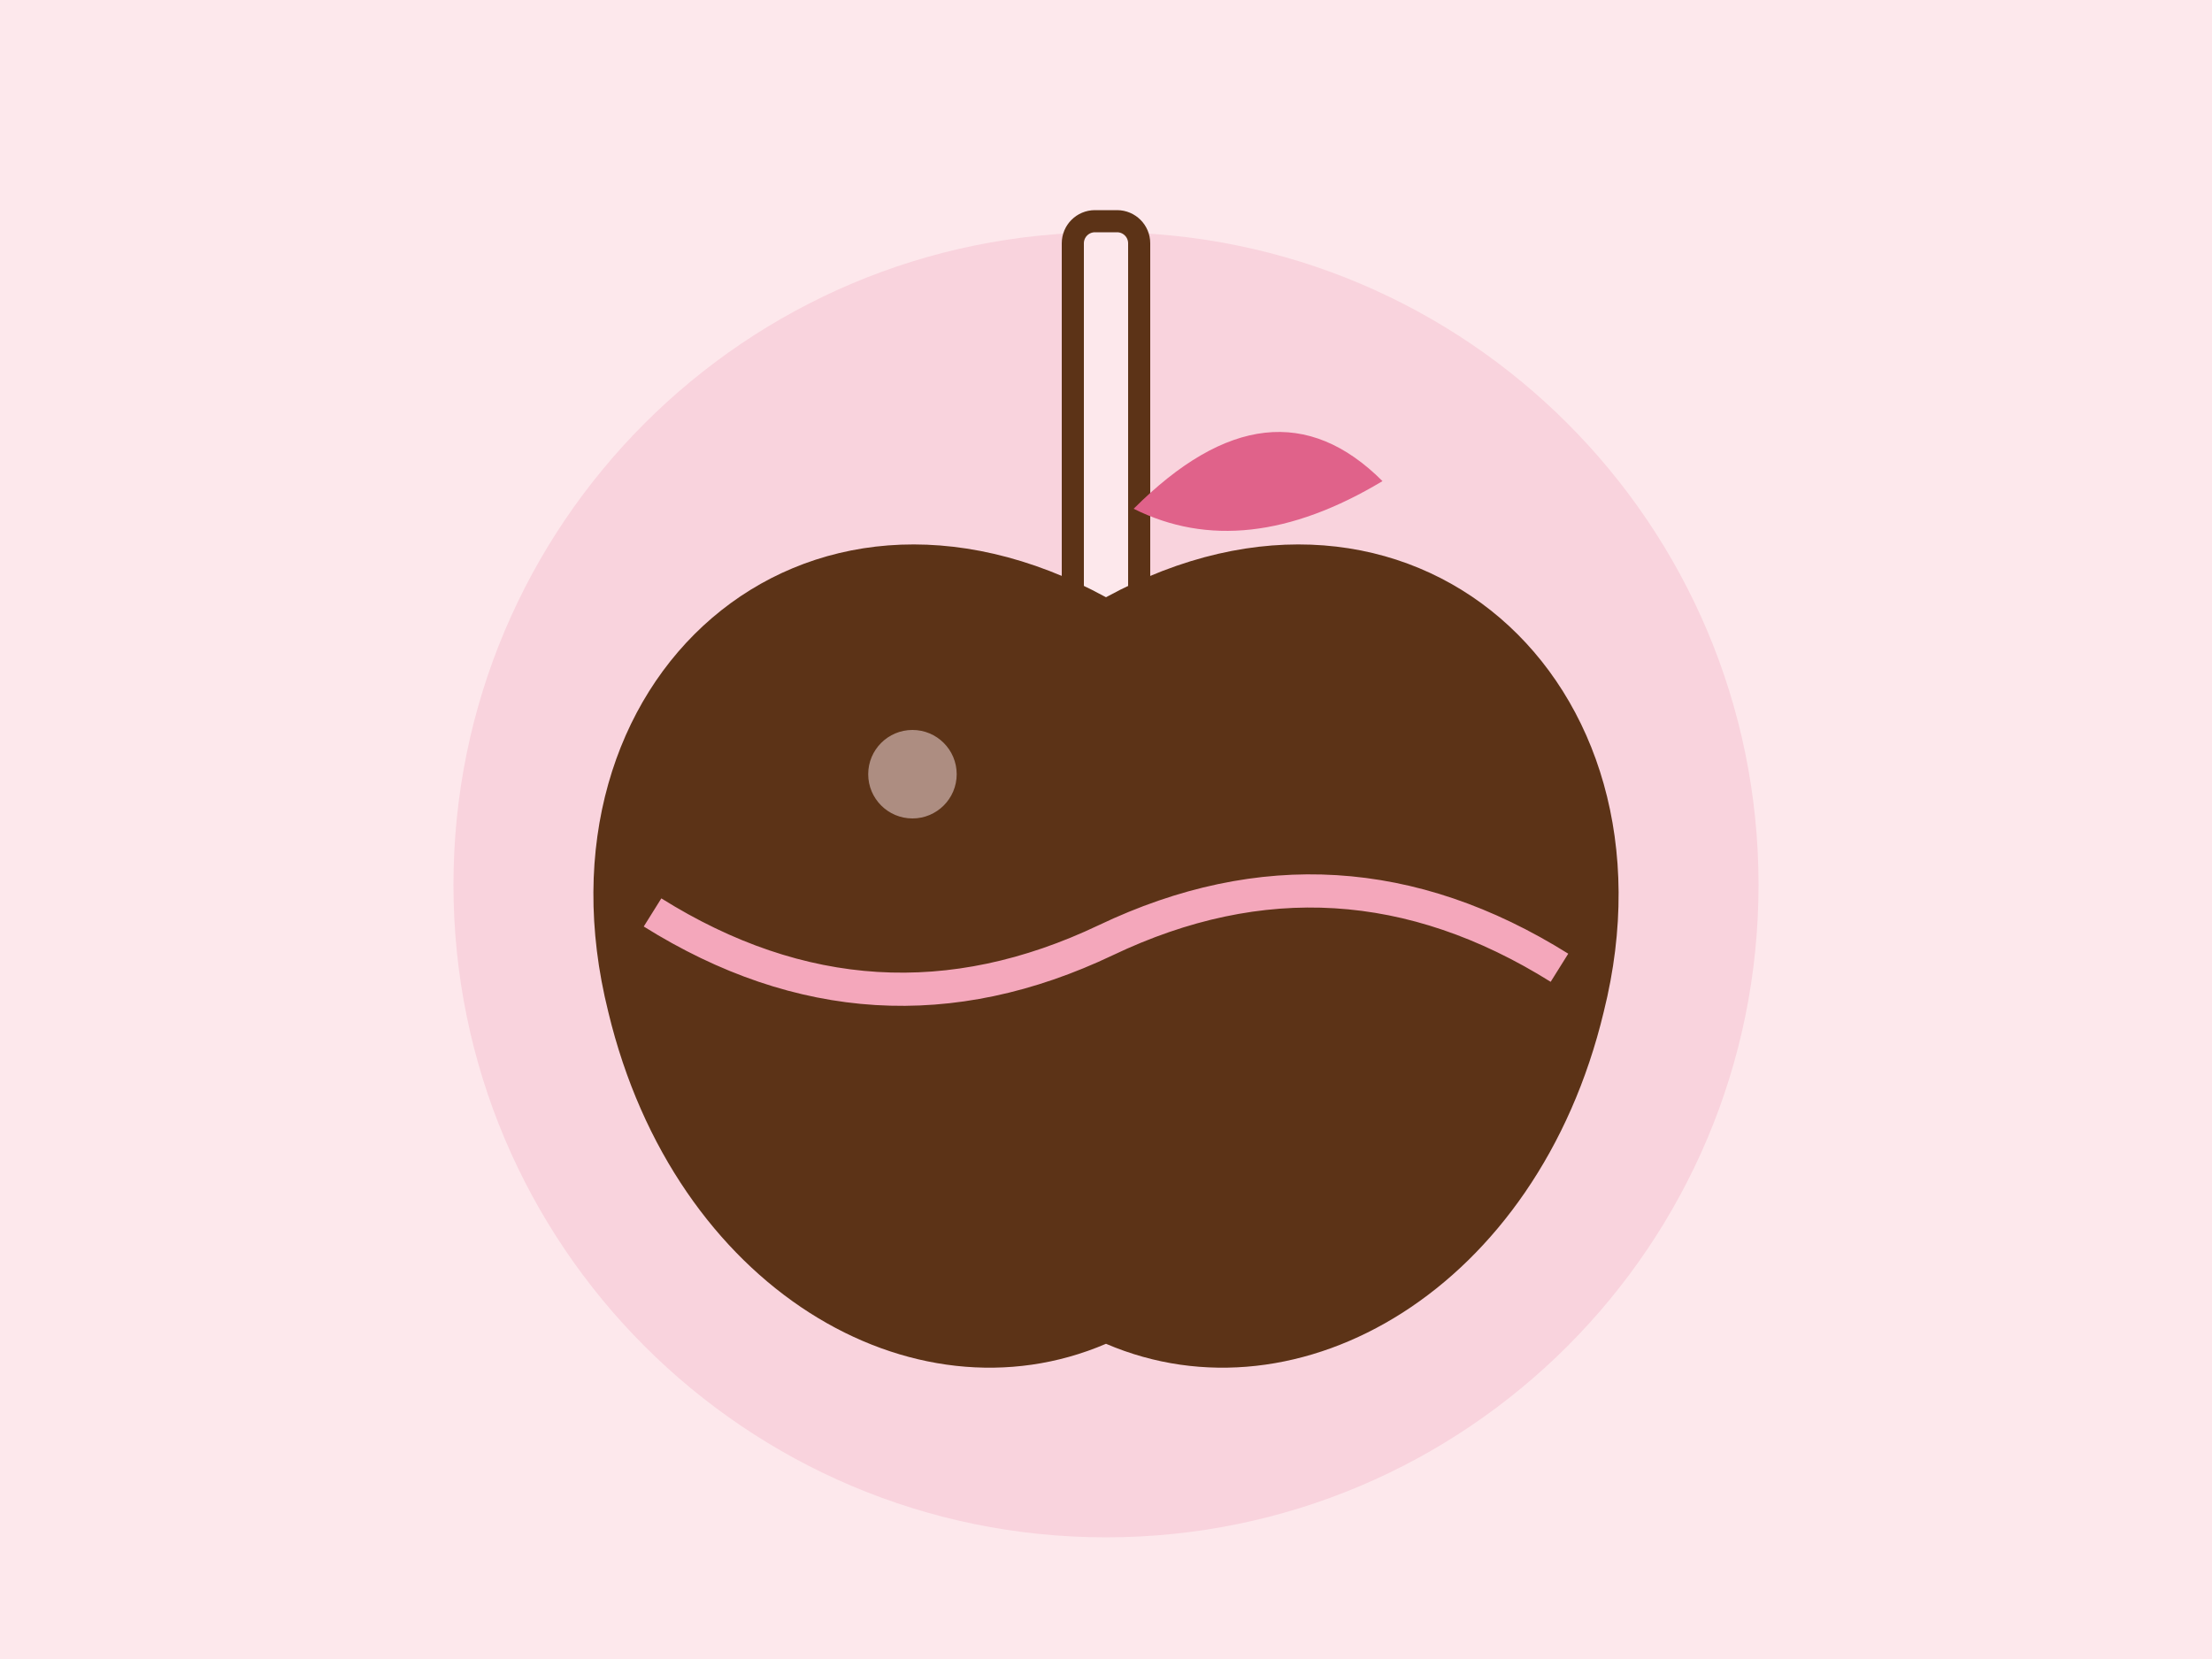
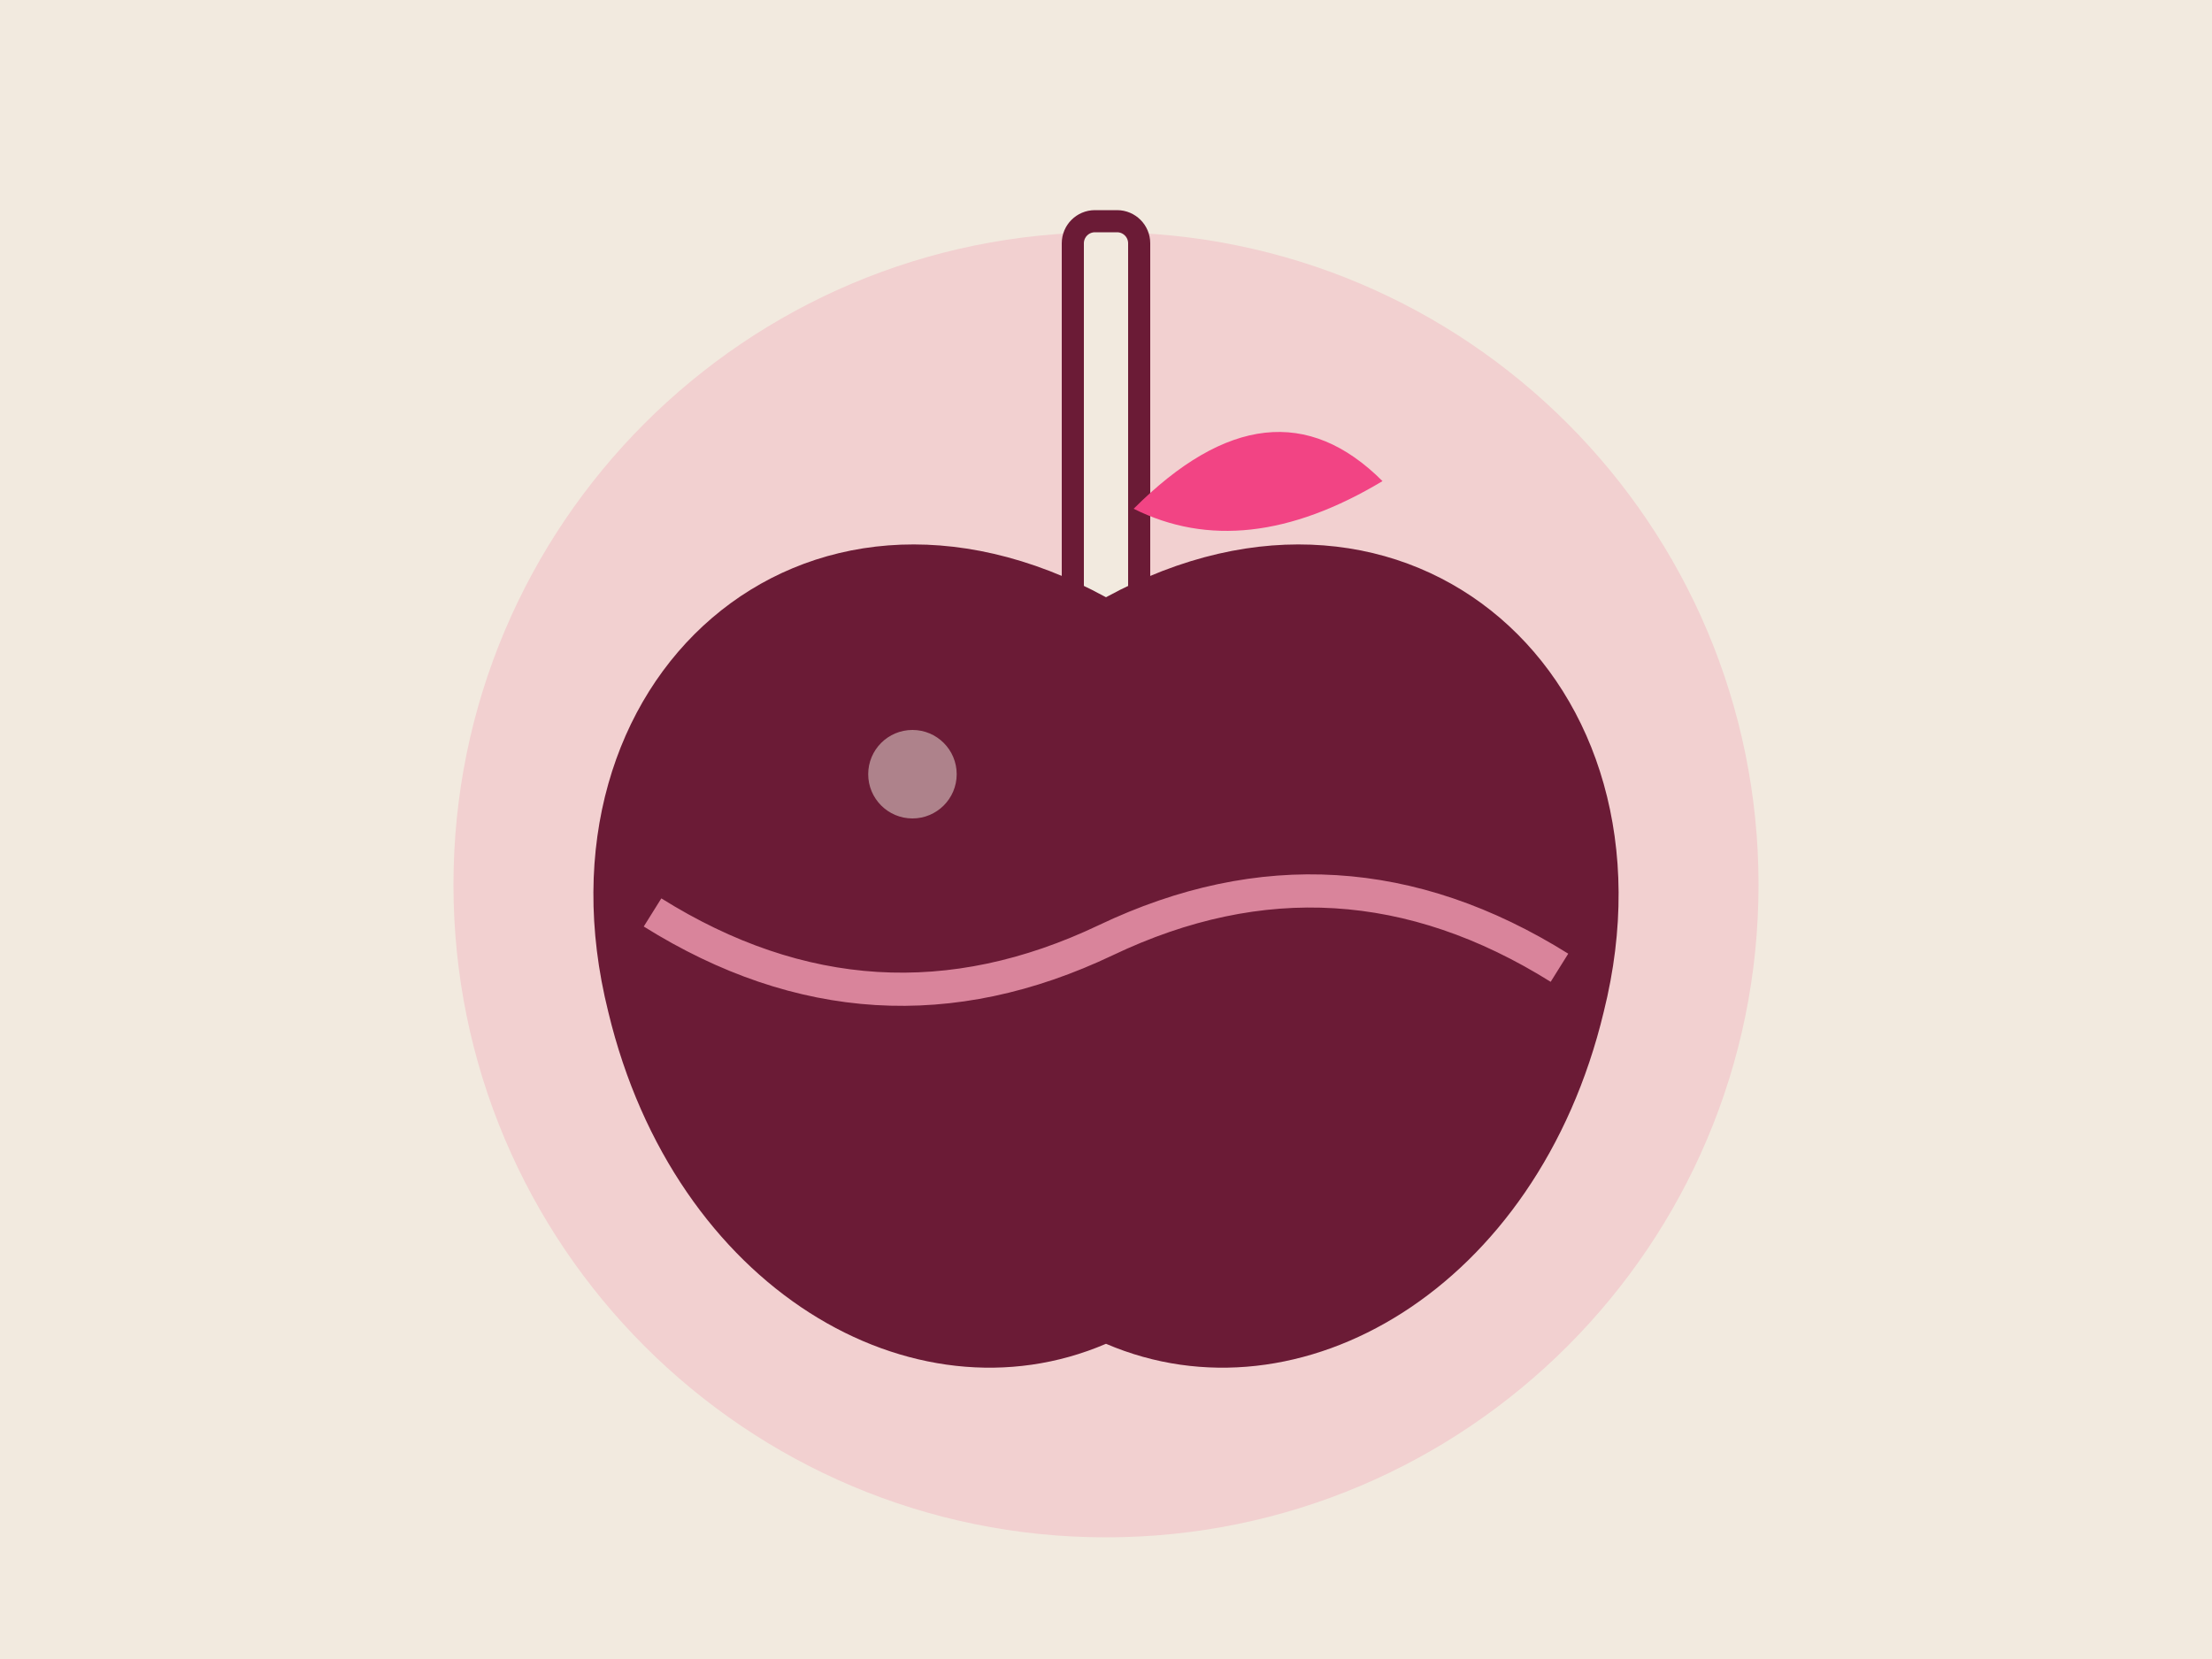
<svg xmlns="http://www.w3.org/2000/svg" viewBox="0 0 400 300">
-   <rect width="400" height="300" fill="#FDE8EC" />
-   <circle cx="200" cy="160" r="118" fill="#F9D3DD" />
-   <rect x="194" y="40" width="12" height="70" rx="4" fill="#FDE8EC" stroke="#5C3317" stroke-width="4" />
-   <path d="M200 108 c-55 -30 -105 15 -90 75 c12 50 55 75 90 60 c35 15 78 -10 90 -60 c15 -60 -35 -105 -90 -75z" fill="#5C3317" />
-   <path d="M118 165 q40 25 82 5 q42 -20 82 5" fill="none" stroke="#F4A7BB" stroke-width="6" />
-   <path d="M205 92 q25 -25 45 -5 q-25 15 -45 5z" fill="#E0628A" />
-   <circle cx="165" cy="140" r="8" fill="#FDE8EC" opacity=".5" />
+   <rect width="400" height="300" fill="#F2EADF" />
+   <circle cx="200" cy="160" r="118" fill="#F2D0D0" />
+   <rect x="194" y="40" width="12" height="70" rx="4" fill="#F2EADF" stroke="#6B1B36" stroke-width="4" />
+   <path d="M200 108 c-55 -30 -105 15 -90 75 c12 50 55 75 90 60 c35 15 78 -10 90 -60 c15 -60 -35 -105 -90 -75z" fill="#6B1B36" />
+   <path d="M118 165 q40 25 82 5 q42 -20 82 5" fill="none" stroke="#D9849B" stroke-width="6" />
+   <path d="M205 92 q25 -25 45 -5 q-25 15 -45 5z" fill="#F24484" />
+   <circle cx="165" cy="140" r="8" fill="#F2EADF" opacity=".5" />
</svg>
